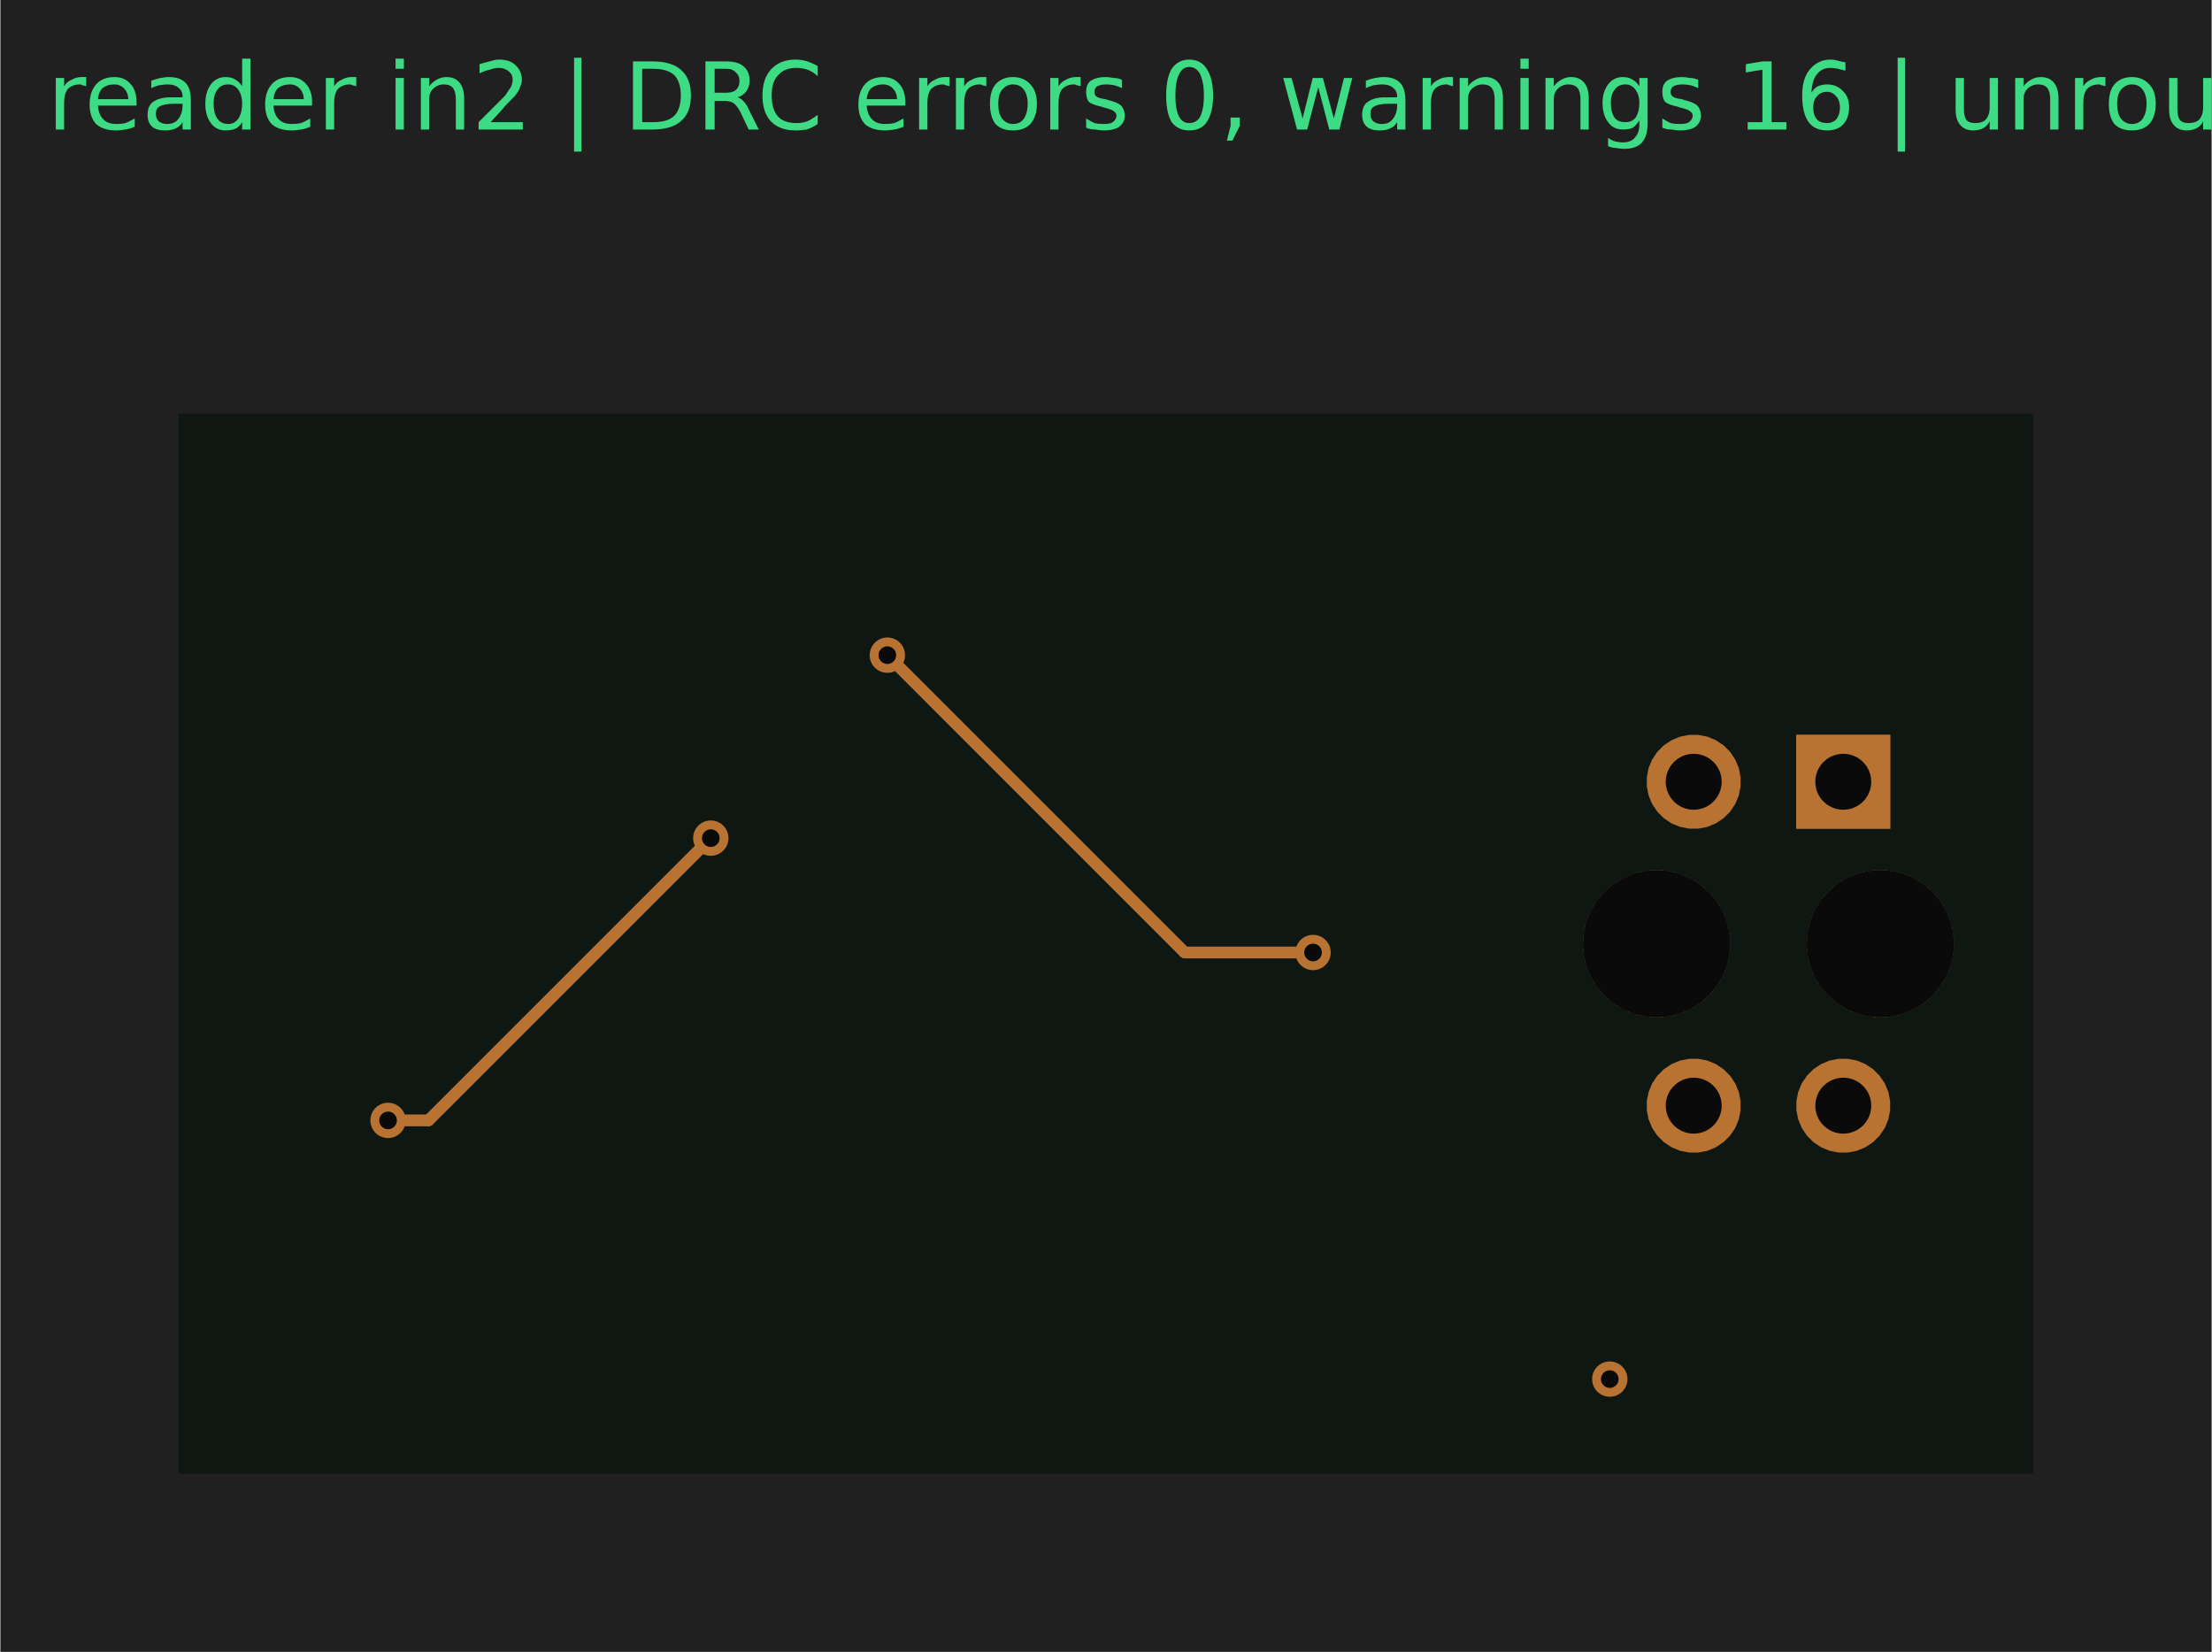
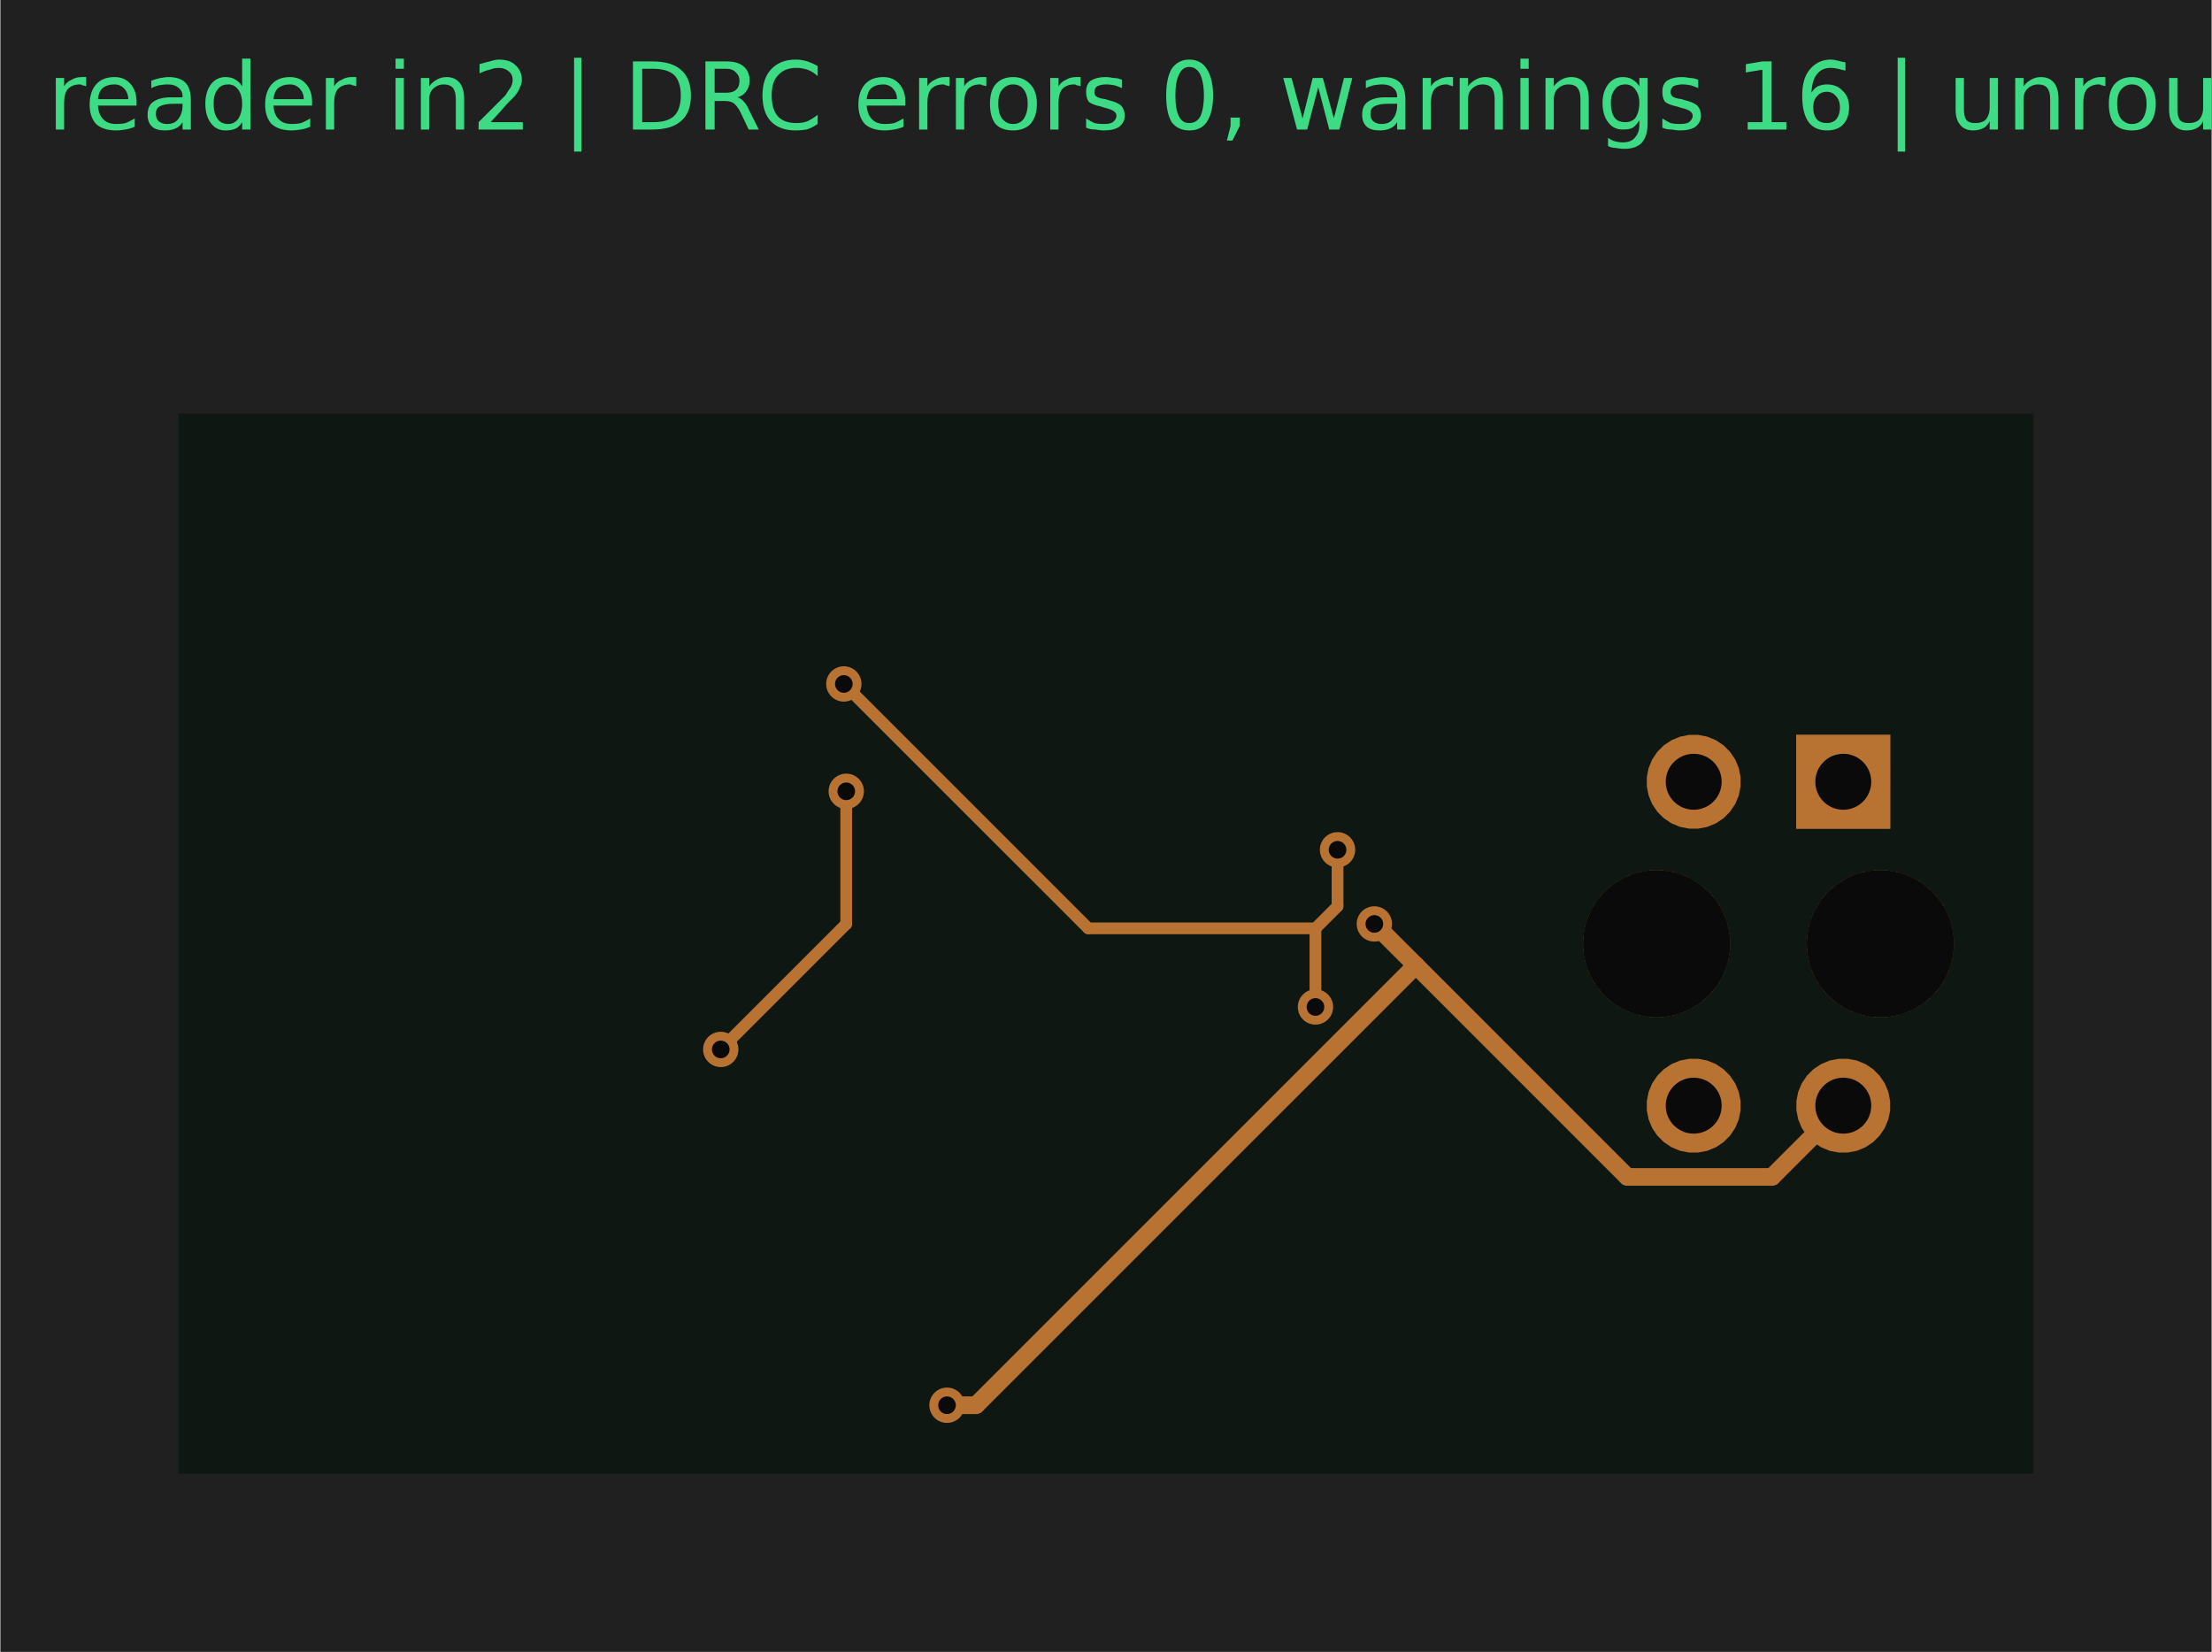
<svg xmlns="http://www.w3.org/2000/svg" width="84.5mm" height="63.1mm" viewBox="0 0 37.550 28.050">
  <rect width="100%" height="100%" fill="#202020" />
  <path d="M 34.525 25.025 L 3.025 25.025 L 3.025 7.025 L 34.525 7.025 Z" fill="#0f1712" fill-opacity="1.00" fill-rule="evenodd" />
-   <path d="M 12.008 14.149 L 12.044 14.134 L 12.083 14.134 L 12.119 14.149 L 12.147 14.176 L 12.162 14.212 L 12.162 14.252 L 12.147 14.288 L 12.134 14.303 L 7.341 19.096 L 7.326 19.108 L 7.290 19.123 L 7.251 19.123 L 7.215 19.108 L 7.187 19.081 L 7.173 19.045 L 7.173 19.005 L 7.187 18.969 L 7.200 18.954 L 11.993 14.161 Z" fill="#b87333" fill-opacity="1.00" fill-rule="evenodd" />
-   <path d="M 7.290 18.927 L 7.326 18.942 L 7.354 18.969 L 7.369 19.005 L 7.369 19.045 L 7.354 19.081 L 7.326 19.108 L 7.290 19.123 L 7.271 19.125 L 6.583 19.125 L 6.564 19.123 L 6.528 19.108 L 6.500 19.081 L 6.485 19.045 L 6.485 19.005 L 6.500 18.969 L 6.528 18.942 L 6.564 18.927 L 6.583 18.925 L 7.271 18.925 Z" fill="#b87333" fill-opacity="1.00" fill-rule="evenodd" />
-   <path d="M 22.310 16.076 L 22.346 16.091 L 22.374 16.118 L 22.389 16.154 L 22.389 16.193 L 22.374 16.229 L 22.346 16.257 L 22.310 16.272 L 22.291 16.274 L 20.111 16.274 L 20.091 16.272 L 20.055 16.257 L 20.028 16.229 L 20.013 16.193 L 20.013 16.154 L 20.028 16.118 L 20.055 16.091 L 20.091 16.076 L 20.111 16.074 L 22.291 16.074 Z" fill="#b87333" fill-opacity="1.00" fill-rule="evenodd" />
-   <path d="M 20.194 16.118 L 20.209 16.154 L 20.209 16.193 L 20.194 16.229 L 20.166 16.257 L 20.130 16.272 L 20.091 16.272 L 20.055 16.257 L 20.040 16.245 L 14.992 11.196 L 14.979 11.181 L 14.964 11.145 L 14.964 11.106 L 14.979 11.070 L 15.007 11.042 L 15.043 11.027 L 15.082 11.027 L 15.118 11.042 L 15.133 11.055 L 20.182 16.103 Z" fill="#b87333" fill-opacity="1.00" fill-rule="evenodd" />
-   <circle cx="27.330" cy="23.418" r="0.300" fill="#b87333" stroke="none" stroke-width="0.150" />
-   <circle cx="27.330" cy="23.418" r="0.150" fill="#0a0a0a" stroke="none" stroke-width="0.150" />
-   <circle cx="12.064" cy="14.232" r="0.300" fill="#b87333" stroke="none" stroke-width="0.150" />
-   <circle cx="12.064" cy="14.232" r="0.150" fill="#0a0a0a" stroke="none" stroke-width="0.150" />
-   <circle cx="6.583" cy="19.025" r="0.300" fill="#b87333" stroke="none" stroke-width="0.150" />
-   <circle cx="6.583" cy="19.025" r="0.150" fill="#0a0a0a" stroke="none" stroke-width="0.150" />
-   <circle cx="15.062" cy="11.125" r="0.300" fill="#b87333" stroke="none" stroke-width="0.150" />
-   <circle cx="15.062" cy="11.125" r="0.150" fill="#0a0a0a" stroke="none" stroke-width="0.150" />
-   <circle cx="22.291" cy="16.174" r="0.300" fill="#b87333" stroke="none" stroke-width="0.150" />
-   <circle cx="22.291" cy="16.174" r="0.150" fill="#0a0a0a" stroke="none" stroke-width="0.150" />
+   <path d="M 24.161 16.310 L 24.184 16.364 L 24.184 16.422 L 24.161 16.476 L 24.120 16.518 L 24.066 16.540 L 24.007 16.540 L 23.953 16.518 L 23.931 16.499 L 23.226 15.795 L 23.208 15.772 L 23.185 15.718 L 23.185 15.659 L 23.208 15.605 L 23.249 15.564 L 23.303 15.542 L 23.362 15.542 L 23.416 15.564 L 23.438 15.583 L 24.143 16.287 Z" fill="#b87333" fill-opacity="1.00" fill-rule="evenodd" />
+   <path d="M 23.953 16.268 L 24.007 16.246 L 24.066 16.246 L 24.120 16.268 L 24.161 16.310 L 24.184 16.364 L 24.184 16.422 L 24.161 16.476 L 24.143 16.499 L 16.673 23.968 L 16.651 23.987 L 16.597 24.009 L 16.538 24.009 L 16.484 23.987 L 16.443 23.946 L 16.420 23.892 L 16.420 23.833 L 16.443 23.779 L 16.461 23.756 L 23.931 16.287 Z" fill="#b87333" fill-opacity="1.00" fill-rule="evenodd" />
+   <path d="M 30.114 19.838 L 30.169 19.860 L 30.210 19.901 L 30.232 19.956 L 30.232 20.014 L 30.210 20.068 L 30.169 20.110 L 30.114 20.132 L 30.085 20.135 L 27.628 20.135 L 27.599 20.132 L 27.545 20.110 L 27.504 20.068 L 27.481 20.014 L 27.481 19.956 L 27.504 19.901 L 27.545 19.860 L 27.599 19.838 L 27.628 19.835 L 30.085 19.835 Z" fill="#b87333" fill-opacity="1.00" fill-rule="evenodd" />
+   <path d="M 16.597 23.715 L 16.651 23.738 L 16.692 23.779 L 16.715 23.833 L 16.715 23.892 L 16.692 23.946 L 16.651 23.987 L 16.597 24.009 L 16.567 24.012 L 16.075 24.012 L 16.046 24.009 L 15.992 23.987 L 15.950 23.946 L 15.928 23.892 L 15.928 23.833 L 15.950 23.779 L 15.992 23.738 L 16.046 23.715 L 16.075 23.712 L 16.567 23.712 Z" fill="#b87333" fill-opacity="1.00" fill-rule="evenodd" />
+   <path d="M 27.753 19.901 L 27.776 19.956 L 27.776 20.014 L 27.753 20.068 L 27.712 20.110 L 27.658 20.132 L 27.599 20.132 L 27.545 20.110 L 27.522 20.091 L 23.931 16.499 L 23.912 16.476 L 23.890 16.422 L 23.890 16.364 L 23.912 16.310 L 23.953 16.268 L 24.007 16.246 L 24.066 16.246 L 24.120 16.268 L 24.143 16.287 L 27.734 19.879 Z" fill="#b87333" fill-opacity="1.00" fill-rule="evenodd" />
+   <path d="M 31.212 18.650 L 31.266 18.628 L 31.324 18.628 L 31.378 18.650 L 31.420 18.692 L 31.442 18.746 L 31.442 18.804 L 31.420 18.858 L 31.401 18.881 L 30.191 20.091 L 30.169 20.110 L 30.114 20.132 L 30.056 20.132 L 30.002 20.110 L 29.960 20.068 L 29.938 20.014 L 29.938 19.956 L 29.960 19.901 L 29.979 19.879 L 31.189 18.669 Z" fill="#b87333" fill-opacity="1.00" fill-rule="evenodd" />
+   <path d="M 14.462 15.710 L 14.447 15.746 L 14.419 15.773 L 14.383 15.788 L 14.344 15.788 L 14.308 15.773 L 14.280 15.746 L 14.265 15.710 L 14.264 15.690 L 14.264 13.437 L 14.265 13.418 L 14.280 13.382 L 14.308 13.354 L 14.344 13.339 L 14.383 13.339 L 14.419 13.354 L 14.447 13.382 L 14.462 13.418 L 14.463 13.437 L 14.463 15.690 Z" fill="#b87333" fill-opacity="1.00" fill-rule="evenodd" />
+   <path d="M 14.308 15.607 L 14.344 15.592 L 14.383 15.592 L 14.419 15.607 L 14.447 15.634 L 14.462 15.670 L 14.462 15.710 L 14.447 15.746 L 14.434 15.761 L 12.304 17.891 L 12.289 17.904 L 12.253 17.918 L 12.214 17.918 L 12.178 17.904 L 12.150 17.876 L 12.135 17.840 L 12.135 17.801 L 12.150 17.765 L 12.162 17.750 L 14.293 15.619 Z" fill="#b87333" fill-opacity="1.00" fill-rule="evenodd" />
+   <path d="M 22.352 15.666 L 22.388 15.681 L 22.415 15.709 L 22.430 15.745 L 22.430 15.784 L 22.415 15.820 L 22.388 15.848 L 22.352 15.862 L 22.332 15.864 L 18.473 15.864 L 18.454 15.862 L 18.418 15.848 L 18.390 15.820 L 18.375 15.784 L 18.375 15.745 L 18.390 15.709 L 18.418 15.681 L 18.454 15.666 L 18.473 15.664 L 22.332 15.664 Z" fill="#b87333" fill-opacity="1.00" fill-rule="evenodd" />
+   <path d="M 22.652 15.306 L 22.688 15.291 L 22.727 15.291 L 22.763 15.306 L 22.790 15.334 L 22.805 15.370 L 22.805 15.409 L 22.790 15.445 L 22.778 15.460 L 22.403 15.835 L 22.388 15.848 L 22.352 15.862 L 22.313 15.862 L 22.277 15.848 L 22.249 15.820 L 22.234 15.784 L 22.234 15.745 L 22.249 15.709 L 22.262 15.694 L 22.636 15.319 Z" fill="#b87333" fill-opacity="1.00" fill-rule="evenodd" />
+   <path d="M 22.234 15.745 L 22.249 15.709 L 22.277 15.681 L 22.313 15.666 L 22.352 15.666 L 22.388 15.681 L 22.415 15.709 L 22.430 15.745 L 22.432 15.764 L 22.432 17.099 L 22.430 17.119 L 22.415 17.155 L 22.388 17.182 L 22.352 17.197 L 22.313 17.197 L 22.277 17.182 L 22.249 17.155 L 22.234 17.119 L 22.232 17.099 L 22.232 15.764 Z" fill="#b87333" fill-opacity="1.00" fill-rule="evenodd" />
+   <path d="M 18.556 15.709 L 18.571 15.745 L 18.571 15.784 L 18.556 15.820 L 18.529 15.848 L 18.493 15.862 L 18.454 15.862 L 18.418 15.848 L 18.403 15.835 L 14.252 11.685 L 14.240 11.670 L 14.225 11.634 L 14.225 11.595 L 14.240 11.559 L 14.268 11.531 L 14.304 11.516 L 14.343 11.516 L 14.379 11.531 L 14.394 11.544 L 18.544 15.694 Z" fill="#b87333" fill-opacity="1.00" fill-rule="evenodd" />
+   <path d="M 22.609 14.411 L 22.624 14.375 L 22.652 14.347 L 22.688 14.332 L 22.727 14.332 L 22.763 14.347 L 22.790 14.375 L 22.805 14.411 L 22.807 14.430 L 22.807 15.389 L 22.805 15.409 L 22.790 15.445 L 22.763 15.473 L 22.727 15.488 L 22.688 15.488 L 22.652 15.473 L 22.624 15.445 L 22.609 15.409 L 22.607 15.389 L 22.607 14.430 Z" fill="#b87333" fill-opacity="1.00" fill-rule="evenodd" />
+   <circle cx="23.332" cy="15.689" r="0.300" fill="#b87333" stroke="none" stroke-width="0.150" />
+   <circle cx="23.332" cy="15.689" r="0.150" fill="#0a0a0a" stroke="none" stroke-width="0.150" />
+   <circle cx="16.075" cy="23.862" r="0.300" fill="#b87333" stroke="none" stroke-width="0.150" />
+   <circle cx="16.075" cy="23.862" r="0.150" fill="#0a0a0a" stroke="none" stroke-width="0.150" />
+   <circle cx="12.233" cy="17.820" r="0.300" fill="#b87333" stroke="none" stroke-width="0.150" />
+   <circle cx="12.233" cy="17.820" r="0.150" fill="#0a0a0a" stroke="none" stroke-width="0.150" />
+   <circle cx="14.364" cy="13.437" r="0.300" fill="#b87333" stroke="none" stroke-width="0.150" />
+   <circle cx="14.364" cy="13.437" r="0.150" fill="#0a0a0a" stroke="none" stroke-width="0.150" />
+   <circle cx="14.323" cy="11.614" r="0.300" fill="#b87333" stroke="none" stroke-width="0.150" />
+   <circle cx="14.323" cy="11.614" r="0.150" fill="#0a0a0a" stroke="none" stroke-width="0.150" />
+   <circle cx="22.332" cy="17.099" r="0.300" fill="#b87333" stroke="none" stroke-width="0.150" />
+   <circle cx="22.332" cy="17.099" r="0.150" fill="#0a0a0a" stroke="none" stroke-width="0.150" />
+   <circle cx="22.707" cy="14.430" r="0.300" fill="#b87333" stroke="none" stroke-width="0.150" />
+   <circle cx="22.707" cy="14.430" r="0.150" fill="#0a0a0a" stroke="none" stroke-width="0.150" />
  <path d="M 29.371 15.927 L 29.340 15.733 L 29.280 15.547 L 29.191 15.372 L 29.076 15.213 L 28.937 15.074 L 28.778 14.959 L 28.603 14.870 L 28.417 14.810 L 28.223 14.779 L 28.027 14.779 L 27.833 14.810 L 27.647 14.870 L 27.472 14.959 L 27.313 15.074 L 27.174 15.213 L 27.059 15.372 L 26.970 15.547 L 26.910 15.733 L 26.879 15.927 L 26.879 16.123 L 26.910 16.317 L 26.970 16.503 L 27.059 16.678 L 27.174 16.837 L 27.313 16.976 L 27.472 17.091 L 27.647 17.180 L 27.833 17.240 L 28.027 17.271 L 28.223 17.271 L 28.417 17.240 L 28.603 17.180 L 28.778 17.091 L 28.937 16.976 L 29.076 16.837 L 29.191 16.678 L 29.280 16.503 L 29.340 16.317 L 29.371 16.123 L 29.371 15.927 Z" fill="#b87333" fill-opacity="1.00" fill-rule="evenodd" />
  <circle cx="28.125" cy="16.025" r="1.250" fill="#0a0a0a" stroke="none" stroke-width="0.150" />
  <path d="M 33.171 15.927 L 33.140 15.733 L 33.080 15.547 L 32.991 15.372 L 32.876 15.213 L 32.737 15.074 L 32.578 14.959 L 32.403 14.870 L 32.217 14.810 L 32.023 14.779 L 31.827 14.779 L 31.633 14.810 L 31.447 14.870 L 31.272 14.959 L 31.113 15.074 L 30.974 15.213 L 30.859 15.372 L 30.770 15.547 L 30.710 15.733 L 30.679 15.927 L 30.679 16.123 L 30.710 16.317 L 30.770 16.503 L 30.859 16.678 L 30.974 16.837 L 31.113 16.976 L 31.272 17.091 L 31.447 17.180 L 31.633 17.240 L 31.827 17.271 L 32.023 17.271 L 32.217 17.240 L 32.403 17.180 L 32.578 17.091 L 32.737 16.976 L 32.876 16.837 L 32.991 16.678 L 33.080 16.503 L 33.140 16.317 L 33.171 16.123 L 33.171 15.927 Z" fill="#b87333" fill-opacity="1.00" fill-rule="evenodd" />
  <circle cx="31.925" cy="16.025" r="1.250" fill="#0a0a0a" stroke="none" stroke-width="0.150" />
  <path d="M 30.495 14.075 L 30.495 12.475 L 32.095 12.475 L 32.095 14.075 Z" fill="#b87333" fill-opacity="1.00" fill-rule="evenodd" />
  <circle cx="31.295" cy="13.275" r="0.475" fill="#0a0a0a" stroke="none" stroke-width="0.150" />
  <path d="M 29.551 13.197 L 29.521 13.043 L 29.461 12.898 L 29.373 12.767 L 29.263 12.657 L 29.132 12.569 L 28.987 12.509 L 28.833 12.479 L 28.677 12.479 L 28.523 12.509 L 28.378 12.569 L 28.247 12.657 L 28.137 12.767 L 28.049 12.898 L 27.989 13.043 L 27.959 13.197 L 27.959 13.353 L 27.989 13.507 L 28.049 13.652 L 28.137 13.783 L 28.247 13.893 L 28.378 13.981 L 28.523 14.041 L 28.677 14.071 L 28.833 14.071 L 28.987 14.041 L 29.132 13.981 L 29.263 13.893 L 29.373 13.783 L 29.461 13.652 L 29.521 13.507 L 29.551 13.353 L 29.551 13.197 Z" fill="#b87333" fill-opacity="1.00" fill-rule="evenodd" />
  <circle cx="28.755" cy="13.275" r="0.475" fill="#0a0a0a" stroke="none" stroke-width="0.150" />
  <path d="M 32.091 18.697 L 32.061 18.543 L 32.001 18.398 L 31.913 18.267 L 31.803 18.157 L 31.672 18.069 L 31.527 18.009 L 31.373 17.979 L 31.217 17.979 L 31.063 18.009 L 30.918 18.069 L 30.787 18.157 L 30.677 18.267 L 30.589 18.398 L 30.529 18.543 L 30.499 18.697 L 30.499 18.853 L 30.529 19.007 L 30.589 19.152 L 30.677 19.283 L 30.787 19.393 L 30.918 19.481 L 31.063 19.541 L 31.217 19.571 L 31.373 19.571 L 31.527 19.541 L 31.672 19.481 L 31.803 19.393 L 31.913 19.283 L 32.001 19.152 L 32.061 19.007 L 32.091 18.853 L 32.091 18.697 Z" fill="#b87333" fill-opacity="1.00" fill-rule="evenodd" />
  <circle cx="31.295" cy="18.775" r="0.475" fill="#0a0a0a" stroke="none" stroke-width="0.150" />
  <path d="M 29.551 18.697 L 29.521 18.543 L 29.461 18.398 L 29.373 18.267 L 29.263 18.157 L 29.132 18.069 L 28.987 18.009 L 28.833 17.979 L 28.677 17.979 L 28.523 18.009 L 28.378 18.069 L 28.247 18.157 L 28.137 18.267 L 28.049 18.398 L 27.989 18.543 L 27.959 18.697 L 27.959 18.853 L 27.989 19.007 L 28.049 19.152 L 28.137 19.283 L 28.247 19.393 L 28.378 19.481 L 28.523 19.541 L 28.677 19.571 L 28.833 19.571 L 28.987 19.541 L 29.132 19.481 L 29.263 19.393 L 29.373 19.283 L 29.461 19.152 L 29.521 19.007 L 29.551 18.853 L 29.551 18.697 Z" fill="#b87333" fill-opacity="1.00" fill-rule="evenodd" />
  <circle cx="28.755" cy="18.775" r="0.475" fill="#0a0a0a" stroke="none" stroke-width="0.150" />
  <text x="0.800" y="2.200" font-family="DejaVu Sans, sans-serif" font-size="1.60" fill="#3ddc84">reader in2 | DRC errors 0, warnings 16 | unrouted 0</text>
</svg>
